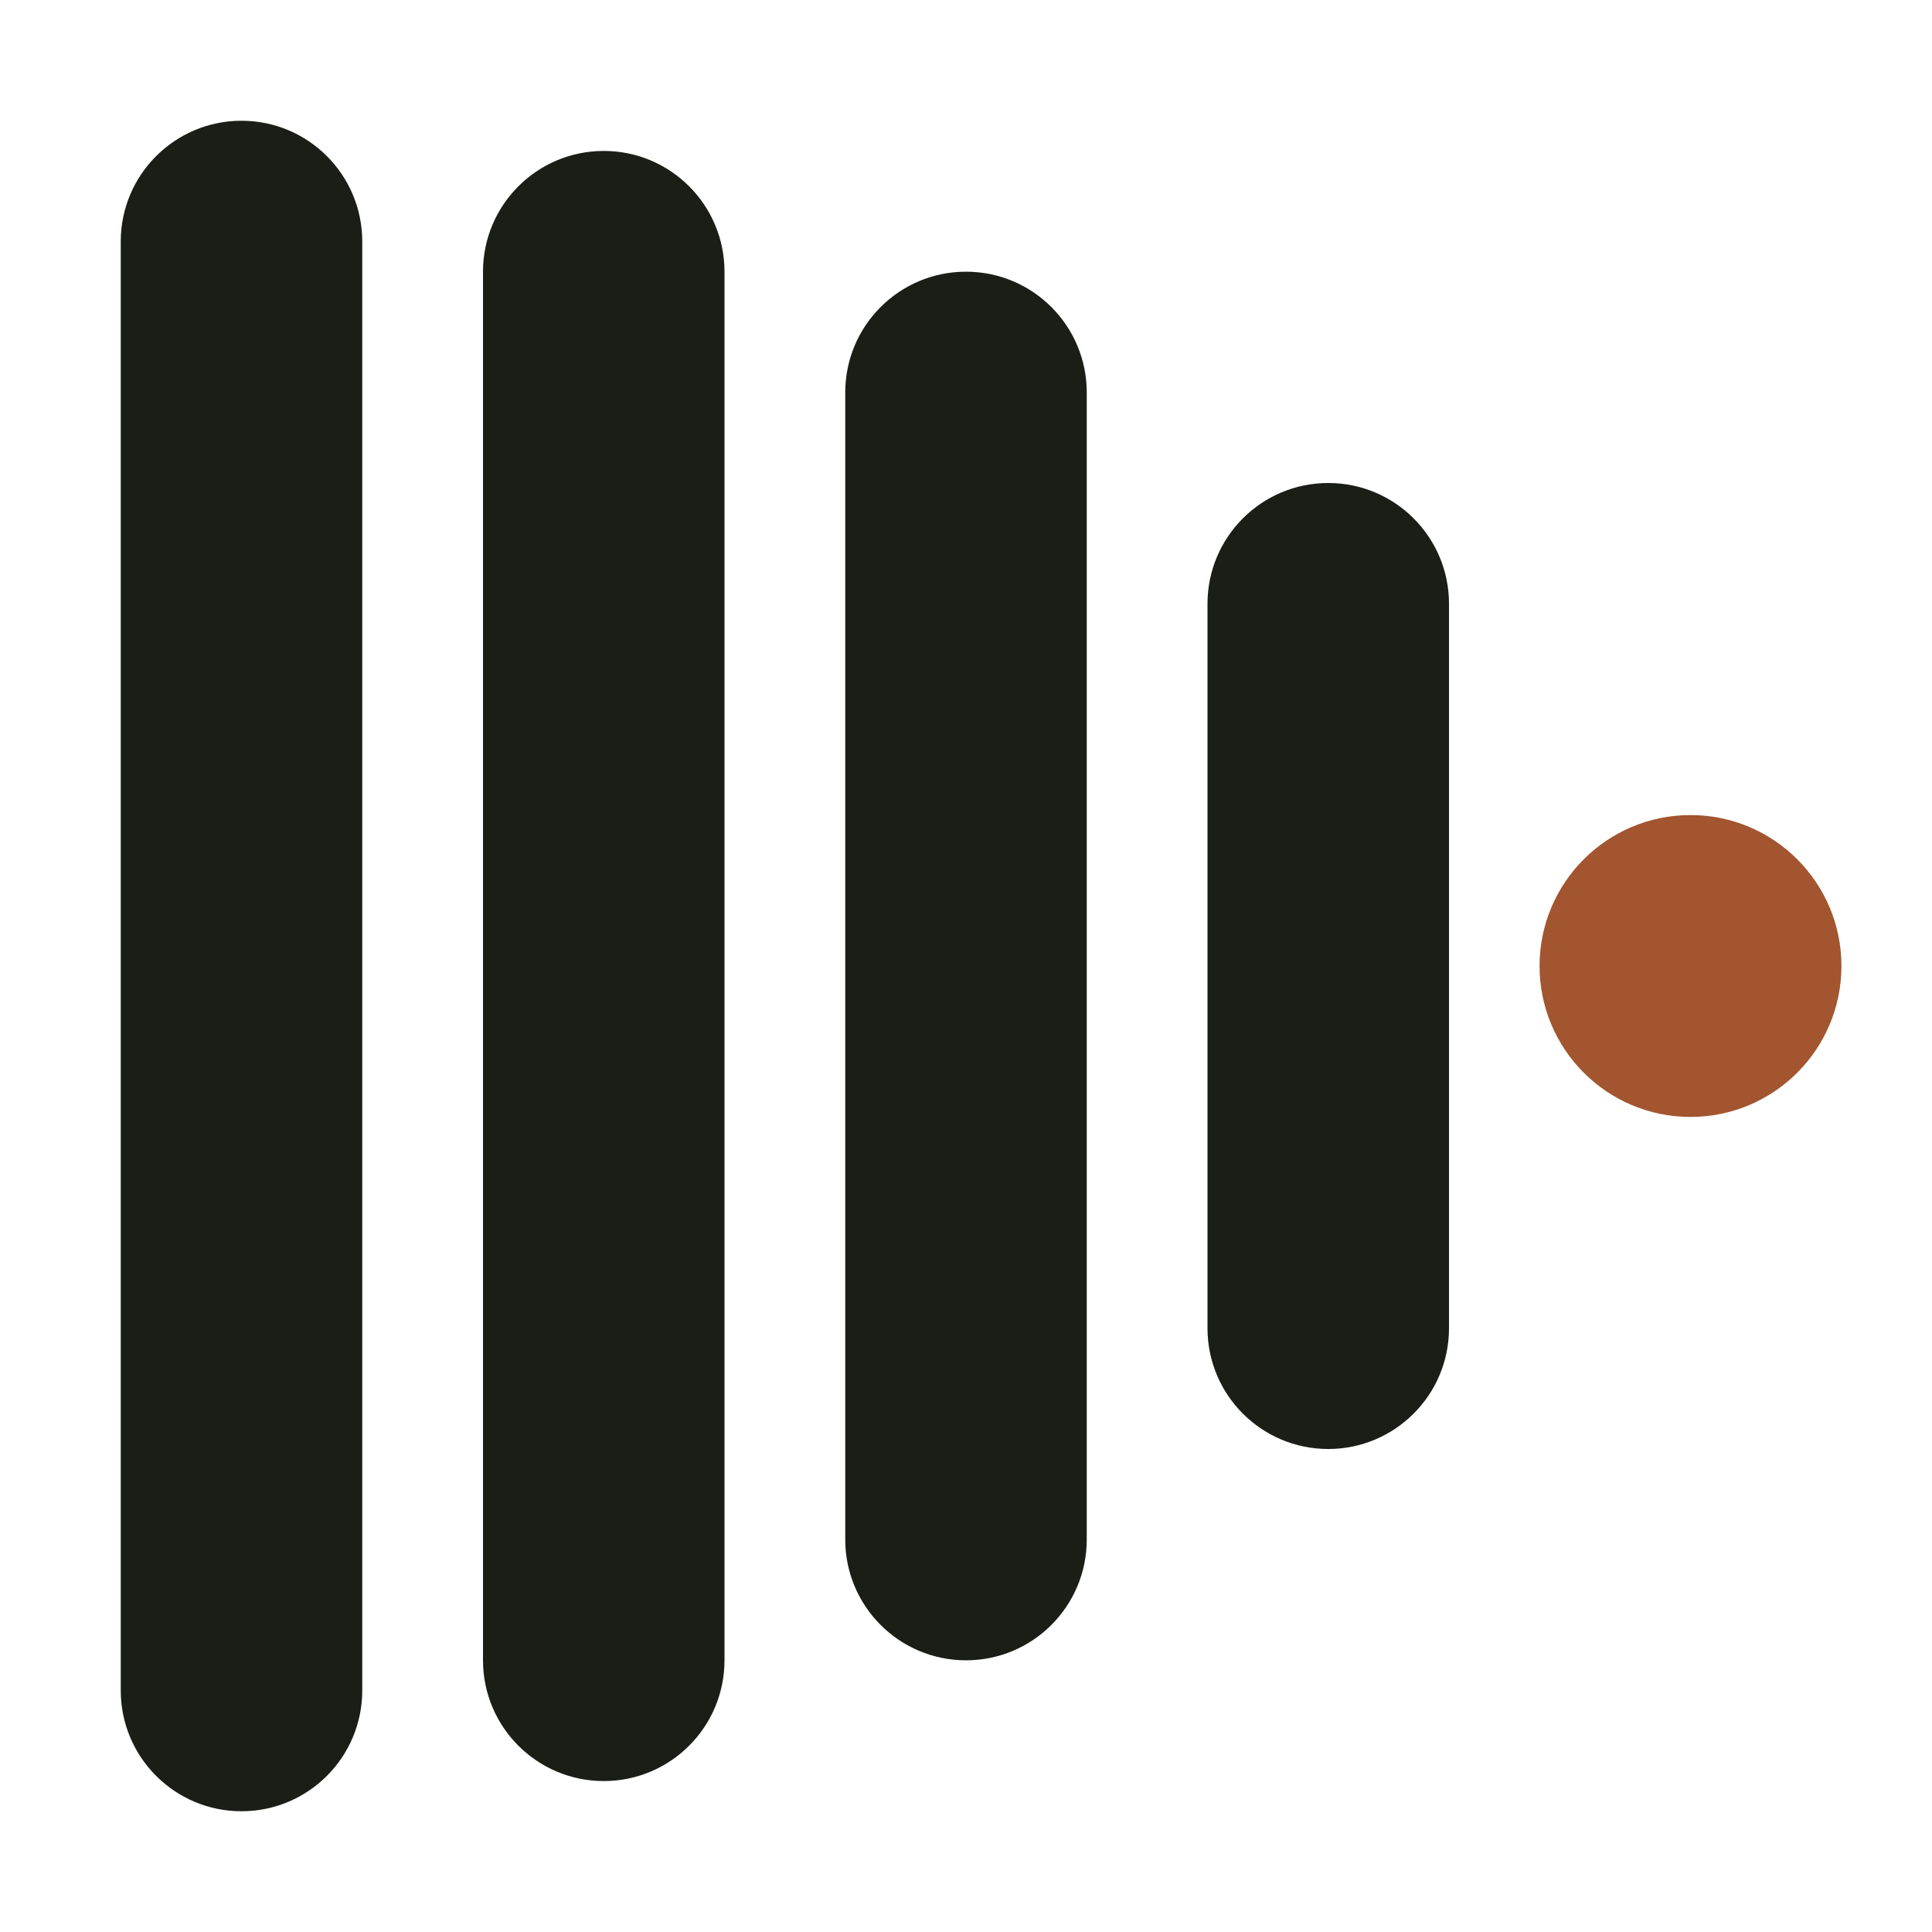
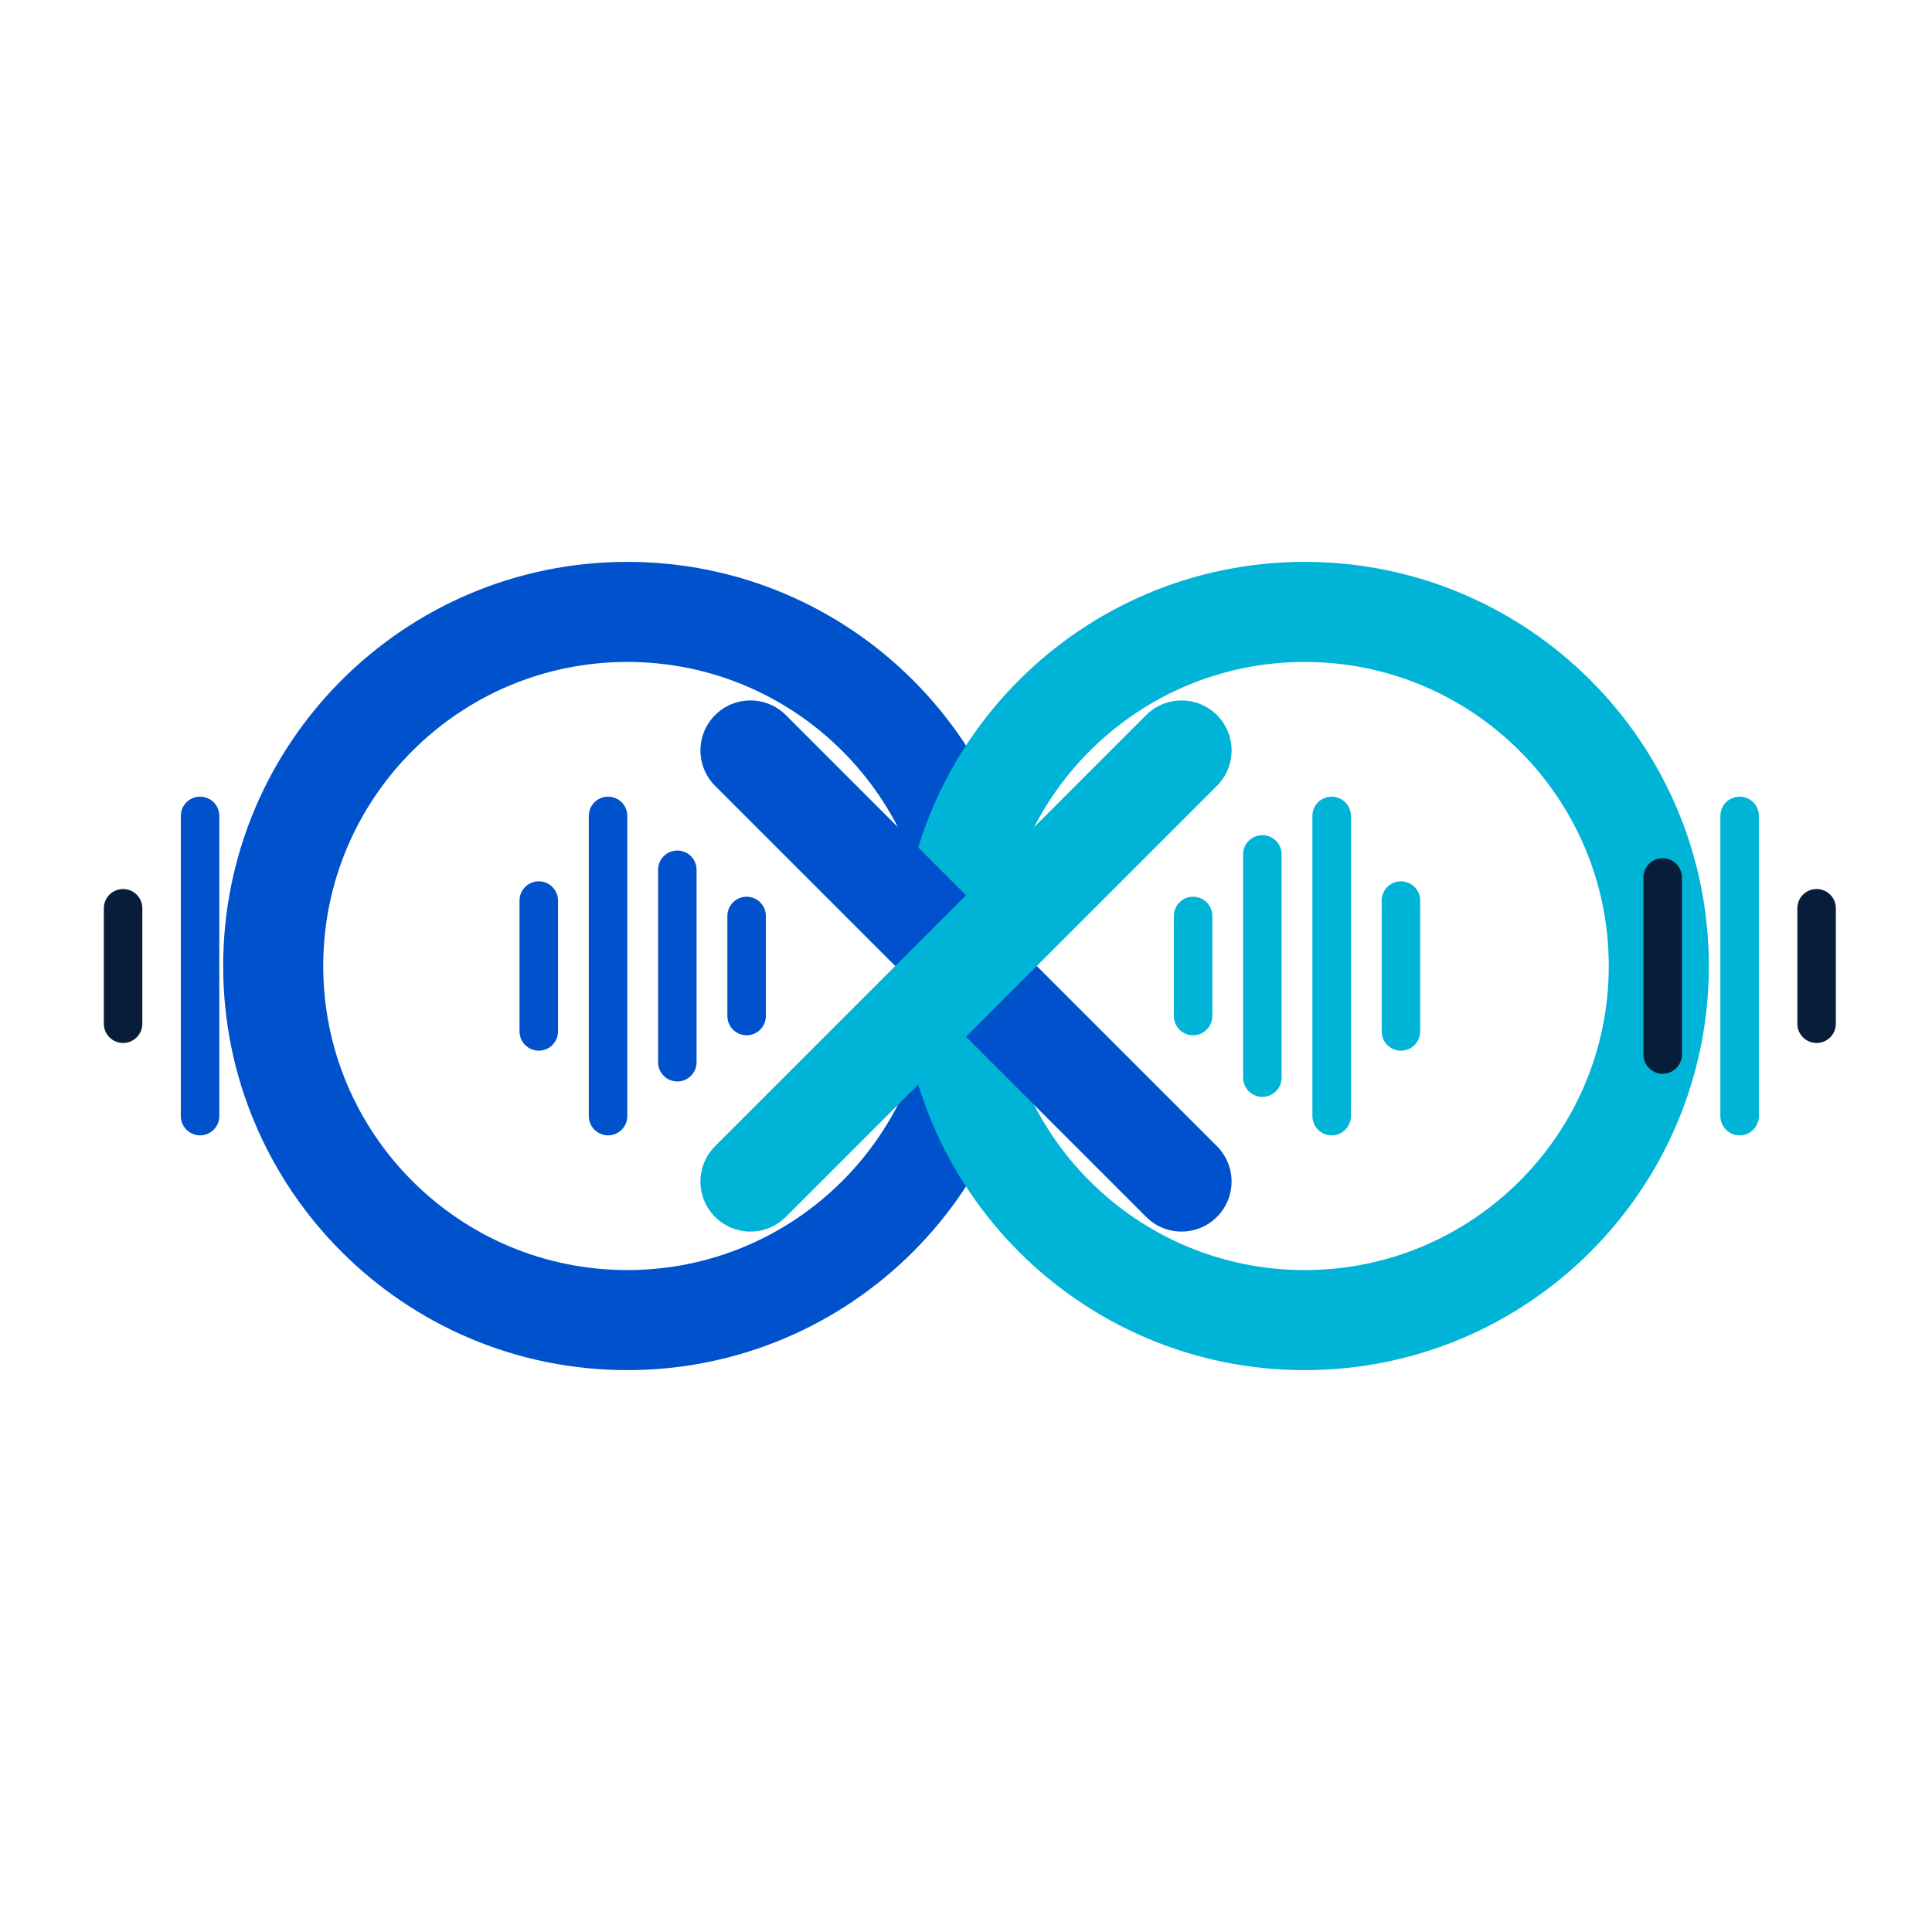
- <svg xmlns="http://www.w3.org/2000/svg" viewBox="0 0 64 64" width="64" height="64" role="img" aria-label="Ozavo">
-   <rect x="4" y="4" width="8" height="56" rx="4" fill="#1b1e17" />
-   <rect x="16" y="5" width="8" height="54" rx="4" fill="#1b1e17" />
-   <rect x="28" y="9" width="8" height="46" rx="4" fill="#1b1e17" />
-   <rect x="40" y="16" width="8" height="32" rx="4" fill="#1b1e17" />
-   <circle cx="56" cy="32" r="5" fill="#a2552f" />
+ <svg xmlns="http://www.w3.org/2000/svg" viewBox="0 0 256 256" width="256" height="256">
+   <g transform="translate(128, 128) scale(1.02)">
+     <rect x="-112" y="-10" width="5" height="20" rx="2.5" fill="#071D3A" />
+     <rect x="-102" y="-22" width="5" height="44" rx="2.5" fill="#0052CC" />
+     <rect x="-92" y="-14" width="5" height="28" rx="2.5" fill="#071D3A" />
+     <circle cx="-44" cy="0" r="46" fill="none" stroke="#0052CC" stroke-width="13" />
+     <circle cx="44" cy="0" r="46" fill="none" stroke="#00B4D8" stroke-width="13" />
+     <line x1="-28" y1="-28" x2="28" y2="28" stroke="#0052CC" stroke-width="13" stroke-linecap="round" />
+     <line x1="-28" y1="28" x2="28" y2="-28" stroke="#00B4D8" stroke-width="13" stroke-linecap="round" />
+     <rect x="-58" y="-11" width="5" height="22" rx="2.5" fill="#0052CC" />
+     <rect x="-49" y="-22" width="5" height="44" rx="2.5" fill="#0052CC" />
+     <rect x="-40" y="-15" width="5" height="30" rx="2.5" fill="#0052CC" />
+     <rect x="-31" y="-9" width="5" height="18" rx="2.5" fill="#0052CC" />
+     <rect x="27" y="-9" width="5" height="18" rx="2.5" fill="#00B4D8" />
+     <rect x="36" y="-17" width="5" height="34" rx="2.5" fill="#00B4D8" />
+     <rect x="45" y="-22" width="5" height="44" rx="2.5" fill="#00B4D8" />
+     <rect x="54" y="-11" width="5" height="22" rx="2.5" fill="#00B4D8" />
+     <rect x="88" y="-14" width="5" height="28" rx="2.5" fill="#071D3A" />
+     <rect x="98" y="-22" width="5" height="44" rx="2.5" fill="#00B4D8" />
+     <rect x="108" y="-10" width="5" height="20" rx="2.5" fill="#071D3A" />
+   </g>
</svg>
